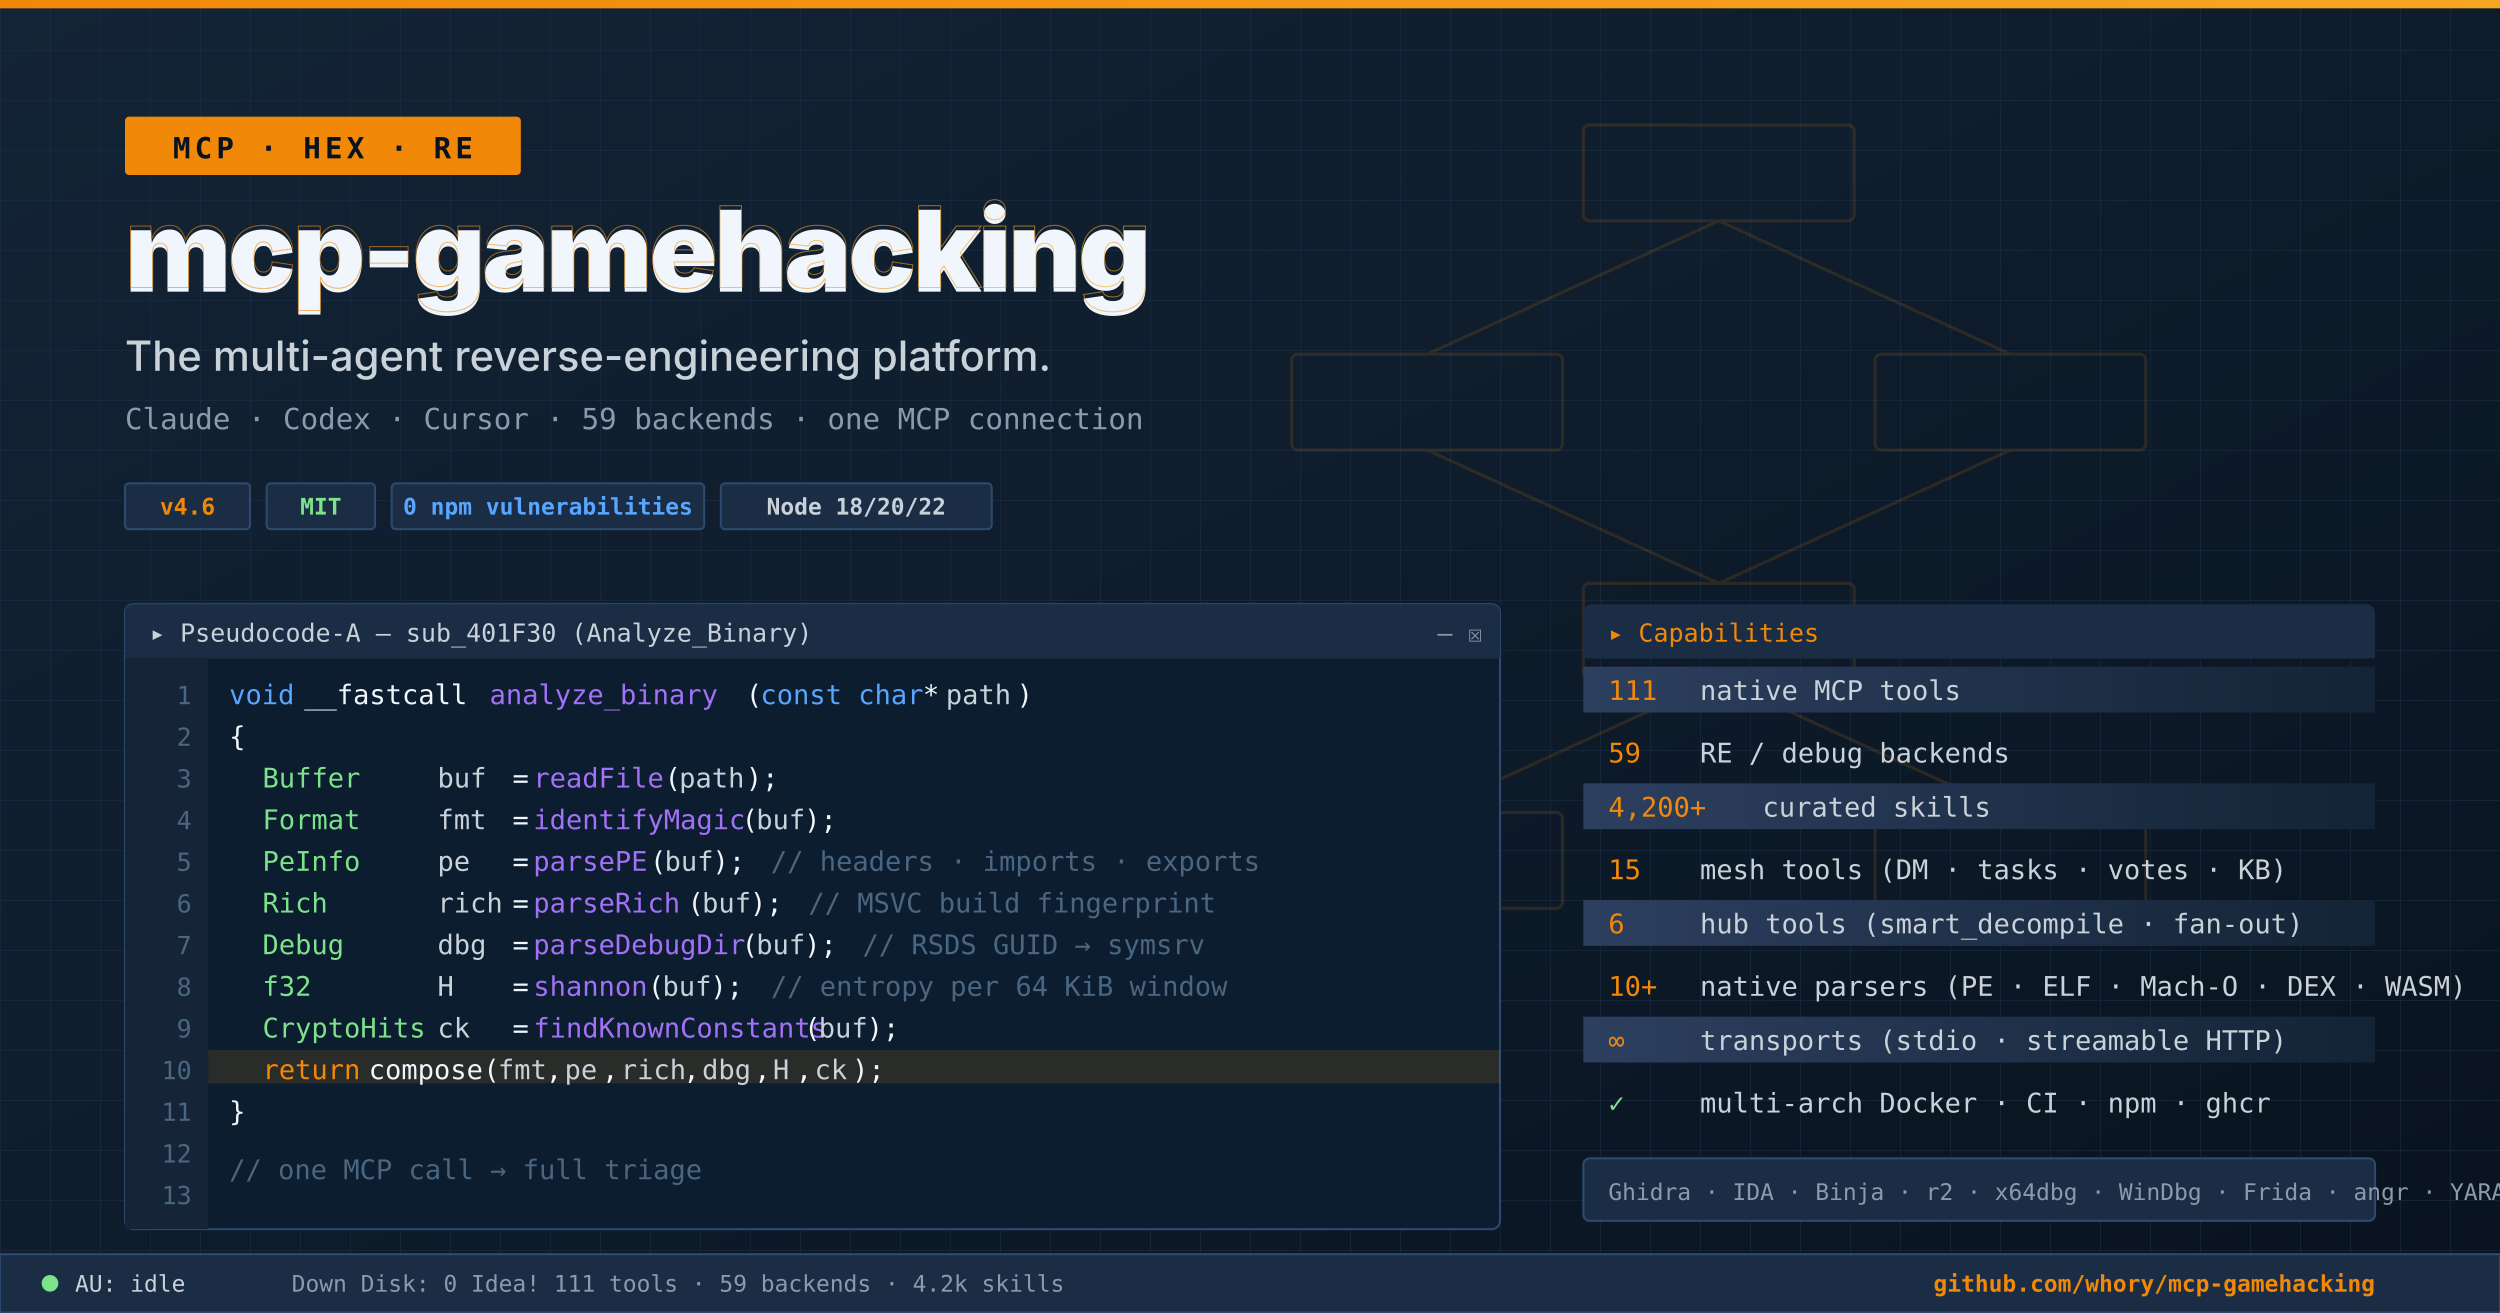
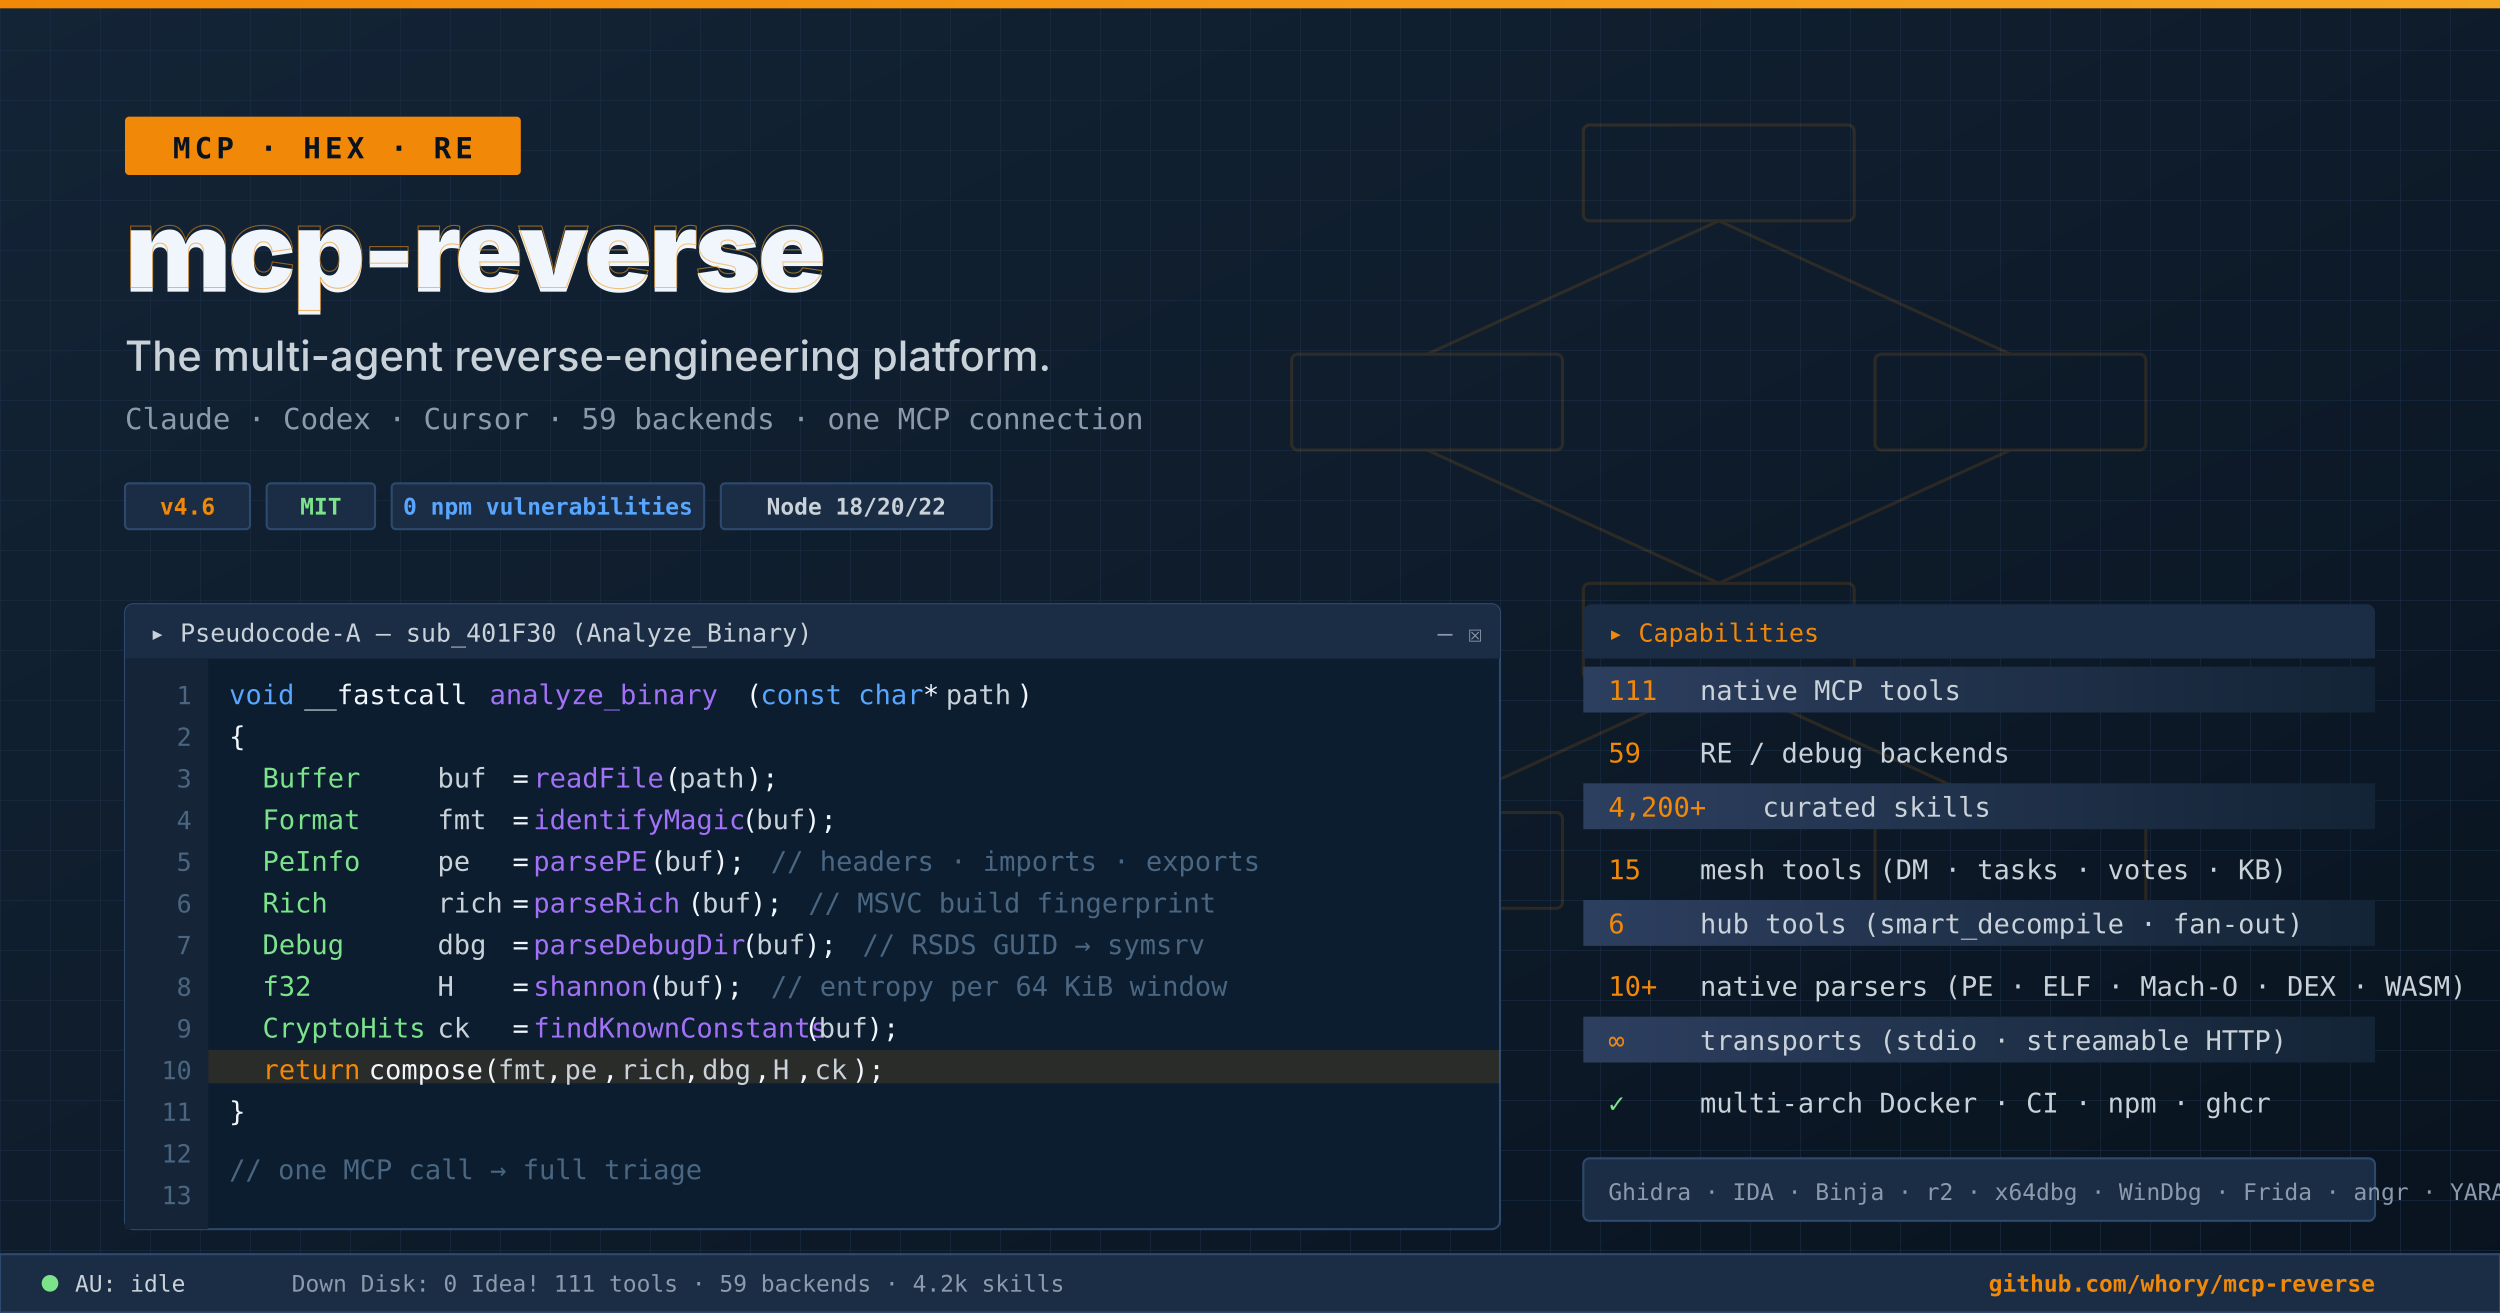
<svg xmlns="http://www.w3.org/2000/svg" width="1200" height="630" viewBox="0 0 1200 630">
  <defs>
    <linearGradient id="bg" x1="0" y1="0" x2="1" y2="1">
      <stop offset="0" stop-color="#132436" />
      <stop offset="1" stop-color="#09131F" />
    </linearGradient>
    <linearGradient id="orange" x1="0" y1="0" x2="1" y2="0">
      <stop offset="0" stop-color="#F18808" />
      <stop offset="1" stop-color="#F5A623" />
    </linearGradient>
    <linearGradient id="panelbg" x1="0" y1="0" x2="0" y2="1">
      <stop offset="0" stop-color="#1A2D44" />
      <stop offset="1" stop-color="#132436" />
    </linearGradient>
    <linearGradient id="selrow" x1="0" y1="0" x2="1" y2="0">
      <stop offset="0" stop-color="#2D3F5F" />
      <stop offset="1" stop-color="#132436" />
    </linearGradient>
    <style>
      .mono { font-family: "Consolas", "Fira Code", "JetBrains Mono", ui-monospace, Menlo, monospace; }
      .sans { font-family: "Inter", -apple-system, "Segoe UI", sans-serif; }
    </style>
    <pattern id="gridlines" width="24" height="24" patternUnits="userSpaceOnUse">
      <path d="M24 0H0V24" fill="none" stroke="#1C3049" stroke-width="0.5" />
    </pattern>
  </defs>
  <rect width="1200" height="630" fill="url(#bg)" />
  <rect width="1200" height="630" fill="url(#gridlines)" />
  <g opacity="0.14" stroke="#F18808" fill="none" stroke-width="1.5">
    <rect x="760" y="60" width="130" height="46" rx="3" />
    <rect x="620" y="170" width="130" height="46" rx="3" />
    <rect x="900" y="170" width="130" height="46" rx="3" />
    <rect x="760" y="280" width="130" height="46" rx="3" />
    <rect x="620" y="390" width="130" height="46" rx="3" />
    <rect x="900" y="390" width="130" height="46" rx="3" />
    <path d="M825 106 L685 170 M825 106 L965 170 M685 216 L825 280 M965 216 L825 280 M825 326 L685 390 M825 326 L965 390" />
  </g>
  <rect x="0" y="0" width="1200" height="4" fill="url(#orange)" />
  <g transform="translate(60,56)">
    <rect x="0" y="0" width="190" height="28" rx="2" fill="#F18808" />
    <text x="95" y="20" text-anchor="middle" class="mono" font-size="14" font-weight="800" fill="#09131F" letter-spacing="2">MCP · HEX · RE</text>
  </g>
-   <text x="60" y="140" class="sans" font-size="54" font-weight="900" fill="#F0F6FC" letter-spacing="-1.5">mcp-gamehacking</text>
-   <text x="60" y="138" class="sans" font-size="54" font-weight="900" fill="none" stroke="url(#orange)" stroke-width="0.5" opacity="0.6" letter-spacing="-1.5">mcp-gamehacking</text>
+   <text x="60" y="140" class="sans" font-size="54" font-weight="900" fill="#F0F6FC" letter-spacing="-1.5">mcp-reverse</text>
+   <text x="60" y="138" class="sans" font-size="54" font-weight="900" fill="none" stroke="url(#orange)" stroke-width="0.5" opacity="0.6" letter-spacing="-1.5">mcp-reverse</text>
  <text x="60" y="178" class="sans" font-size="20" font-weight="500" fill="#C9D1D9">
    The multi-agent reverse-engineering platform.
  </text>
  <text x="60" y="206" class="mono" font-size="14" fill="#8B9BAD">
    Claude · Codex · Cursor · 59 backends · one MCP connection
  </text>
  <g transform="translate(60,232)">
    <rect x="0" y="0" width="60" height="22" rx="2" fill="#1A2D44" stroke="#2D4A6E" />
    <text x="30" y="15" text-anchor="middle" class="mono" font-size="11" fill="#F18808" font-weight="700">v4.6</text>
    <rect x="68" y="0" width="52" height="22" rx="2" fill="#1A2D44" stroke="#2D4A6E" />
    <text x="94" y="15" text-anchor="middle" class="mono" font-size="11" fill="#7CE38B" font-weight="700">MIT</text>
    <rect x="128" y="0" width="150" height="22" rx="2" fill="#1A2D44" stroke="#2D4A6E" />
    <text x="203" y="15" text-anchor="middle" class="mono" font-size="11" fill="#58A6FF" font-weight="700">0 npm vulnerabilities</text>
    <rect x="286" y="0" width="130" height="22" rx="2" fill="#1A2D44" stroke="#2D4A6E" />
    <text x="351" y="15" text-anchor="middle" class="mono" font-size="11" fill="#C9D1D9" font-weight="700">Node 18/20/22</text>
  </g>
  <g transform="translate(60,290)">
    <rect x="0" y="0" width="660" height="300" rx="4" fill="#0B1D2F" stroke="#2D4A6E" />
    <rect x="0" y="0" width="660" height="26" rx="4" fill="#1A2D44" />
    <rect x="0" y="18" width="660" height="8" fill="#1A2D44" />
    <text x="12" y="18" class="mono" font-size="12" fill="#C9D1D9">▸ Pseudocode-A  —  sub_401F30 (Analyze_Binary)</text>
    <text x="630" y="18" class="mono" font-size="12" fill="#8B9BAD">— ☒</text>
    <rect x="0" y="26" width="40" height="274" fill="#152537" />
    <g class="mono" font-size="12" fill="#4A6681" text-anchor="end">
      <text x="32" y="48">1</text>
      <text x="32" y="68">2</text>
      <text x="32" y="88">3</text>
      <text x="32" y="108">4</text>
      <text x="32" y="128">5</text>
      <text x="32" y="148">6</text>
      <text x="32" y="168">7</text>
      <text x="32" y="188">8</text>
      <text x="32" y="208">9</text>
      <text x="32" y="228">10</text>
      <text x="32" y="248">11</text>
      <text x="32" y="268">12</text>
      <text x="32" y="288">13</text>
    </g>
    <rect x="40" y="214" width="620" height="16" fill="#F18808" opacity="0.14" />
    <g class="mono" font-size="13">
      <text x="50" y="48" fill="#58A6FF">void</text>
      <text x="86" y="48" fill="#F0F6FC"> __fastcall </text>
      <text x="175" y="48" fill="#A371F7">analyze_binary</text>
      <text x="298" y="48" fill="#F0F6FC">(</text>
      <text x="305" y="48" fill="#58A6FF">const char</text>
      <text x="383" y="48" fill="#F0F6FC"> *</text>
      <text x="394" y="48" fill="#C9D1D9">path</text>
      <text x="428" y="48" fill="#F0F6FC">)</text>
      <text x="50" y="68" fill="#F0F6FC">{</text>
      <text x="66" y="88" fill="#7CE38B">  Buffer    </text>
      <text x="150" y="88" fill="#C9D1D9">buf </text>
      <text x="186" y="88" fill="#F0F6FC">=</text>
      <text x="196" y="88" fill="#A371F7"> readFile</text>
      <text x="259" y="88" fill="#F0F6FC">(</text>
      <text x="266" y="88" fill="#C9D1D9">path</text>
      <text x="298" y="88" fill="#F0F6FC">);</text>
      <text x="66" y="108" fill="#7CE38B">  Format    </text>
      <text x="150" y="108" fill="#C9D1D9">fmt </text>
      <text x="186" y="108" fill="#F0F6FC">=</text>
      <text x="196" y="108" fill="#A371F7"> identifyMagic</text>
      <text x="296" y="108" fill="#F0F6FC">(</text>
      <text x="303" y="108" fill="#C9D1D9">buf</text>
      <text x="326" y="108" fill="#F0F6FC">);</text>
      <text x="66" y="128" fill="#7CE38B">  PeInfo    </text>
      <text x="150" y="128" fill="#C9D1D9">pe  </text>
      <text x="186" y="128" fill="#F0F6FC">=</text>
      <text x="196" y="128" fill="#A371F7"> parsePE</text>
      <text x="252" y="128" fill="#F0F6FC">(</text>
      <text x="259" y="128" fill="#C9D1D9">buf</text>
      <text x="282" y="128" fill="#F0F6FC">);</text>
      <text x="310" y="128" fill="#4A6681">// headers · imports · exports</text>
      <text x="66" y="148" fill="#7CE38B">  Rich      </text>
      <text x="150" y="148" fill="#C9D1D9">rich</text>
      <text x="186" y="148" fill="#F0F6FC">=</text>
      <text x="196" y="148" fill="#A371F7"> parseRich</text>
      <text x="270" y="148" fill="#F0F6FC">(</text>
      <text x="277" y="148" fill="#C9D1D9">buf</text>
      <text x="300" y="148" fill="#F0F6FC">);</text>
      <text x="328" y="148" fill="#4A6681">// MSVC build fingerprint</text>
      <text x="66" y="168" fill="#7CE38B">  Debug     </text>
      <text x="150" y="168" fill="#C9D1D9">dbg </text>
      <text x="186" y="168" fill="#F0F6FC">=</text>
      <text x="196" y="168" fill="#A371F7"> parseDebugDir</text>
      <text x="296" y="168" fill="#F0F6FC">(</text>
      <text x="303" y="168" fill="#C9D1D9">buf</text>
      <text x="326" y="168" fill="#F0F6FC">);</text>
      <text x="354" y="168" fill="#4A6681">// RSDS GUID → symsrv</text>
      <text x="66" y="188" fill="#7CE38B">  f32       </text>
      <text x="150" y="188" fill="#C9D1D9">H   </text>
      <text x="186" y="188" fill="#F0F6FC">=</text>
      <text x="196" y="188" fill="#A371F7"> shannon</text>
      <text x="251" y="188" fill="#F0F6FC">(</text>
      <text x="258" y="188" fill="#C9D1D9">buf</text>
      <text x="281" y="188" fill="#F0F6FC">);</text>
      <text x="310" y="188" fill="#4A6681">// entropy per 64 KiB window</text>
      <text x="66" y="208" fill="#7CE38B">  CryptoHits</text>
      <text x="150" y="208" fill="#C9D1D9">ck </text>
      <text x="186" y="208" fill="#F0F6FC">=</text>
      <text x="196" y="208" fill="#A371F7"> findKnownConstants</text>
      <text x="326" y="208" fill="#F0F6FC">(</text>
      <text x="333" y="208" fill="#C9D1D9">buf</text>
      <text x="356" y="208" fill="#F0F6FC">);</text>
      <text x="66" y="228" fill="#F18808">  return</text>
      <text x="117" y="228" fill="#F0F6FC"> compose</text>
      <text x="172" y="228" fill="#F0F6FC">(</text>
      <text x="179" y="228" fill="#C9D1D9">fmt</text>
      <text x="202" y="228" fill="#F0F6FC">,</text>
      <text x="211" y="228" fill="#C9D1D9"> pe</text>
      <text x="229" y="228" fill="#F0F6FC">,</text>
      <text x="238" y="228" fill="#C9D1D9"> rich</text>
      <text x="268" y="228" fill="#F0F6FC">,</text>
      <text x="277" y="228" fill="#C9D1D9"> dbg</text>
      <text x="302" y="228" fill="#F0F6FC">,</text>
      <text x="311" y="228" fill="#C9D1D9"> H</text>
      <text x="322" y="228" fill="#F0F6FC">,</text>
      <text x="331" y="228" fill="#C9D1D9"> ck</text>
      <text x="349" y="228" fill="#F0F6FC">);</text>
      <text x="50" y="248" fill="#F0F6FC">}</text>
      <text x="50" y="276" fill="#4A6681">// one MCP call → full triage</text>
    </g>
  </g>
  <g transform="translate(760,290)">
    <rect x="0" y="0" width="380" height="26" rx="4" fill="#1A2D44" />
    <rect x="0" y="18" width="380" height="8" fill="#1A2D44" />
    <text x="12" y="18" class="mono" font-size="12" fill="#F18808">▸ Capabilities</text>
    <g class="mono" font-size="13" fill="#C9D1D9">
      <rect x="0" y="30" width="380" height="22" fill="url(#selrow)" />
      <text x="12" y="46" fill="#F18808">111</text>
      <text x="56" y="46">native MCP tools</text>
      <text x="12" y="76" fill="#F18808">59</text>
      <text x="56" y="76">RE / debug backends</text>
      <rect x="0" y="86" width="380" height="22" fill="url(#selrow)" />
      <text x="12" y="102" fill="#F18808">4,200+</text>
      <text x="86" y="102">curated skills</text>
      <text x="12" y="132" fill="#F18808">15</text>
      <text x="56" y="132">mesh tools  (DM · tasks · votes · KB)</text>
      <rect x="0" y="142" width="380" height="22" fill="url(#selrow)" />
      <text x="12" y="158" fill="#F18808">6</text>
      <text x="56" y="158">hub tools  (smart_decompile · fan-out)</text>
      <text x="12" y="188" fill="#F18808">10+</text>
      <text x="56" y="188">native parsers  (PE · ELF · Mach-O · DEX · WASM)</text>
      <rect x="0" y="198" width="380" height="22" fill="url(#selrow)" />
      <text x="12" y="214" fill="#F18808">∞</text>
      <text x="56" y="214">transports  (stdio · streamable HTTP)</text>
      <text x="12" y="244" fill="#7CE38B">✓</text>
      <text x="56" y="244">multi-arch Docker · CI · npm · ghcr</text>
    </g>
    <g transform="translate(0,266)">
      <rect x="0" y="0" width="380" height="30" rx="3" fill="#1A2D44" stroke="#2D4A6E" />
      <text x="12" y="20" class="mono" font-size="11" fill="#8B9BAD">
        Ghidra · IDA · Binja · r2 · x64dbg · WinDbg · Frida · angr · YARA
      </text>
    </g>
  </g>
  <rect x="0" y="602" width="1200" height="28" fill="#1A2D44" stroke="#2D4A6E" />
  <circle cx="24" cy="616" r="4" fill="#7CE38B" />
  <text x="36" y="620" class="mono" font-size="11" fill="#C9D1D9">AU: idle</text>
  <text x="140" y="620" class="mono" font-size="11" fill="#8B9BAD">Down  Disk: 0  Idea! 111 tools · 59 backends · 4.2k skills</text>
-   <text x="1140" y="620" class="mono" font-size="11" fill="#F18808" text-anchor="end" font-weight="700">github.com/whory/mcp-gamehacking</text>
+   <text x="1140" y="620" class="mono" font-size="11" fill="#F18808" text-anchor="end" font-weight="700">github.com/whory/mcp-reverse</text>
</svg>
